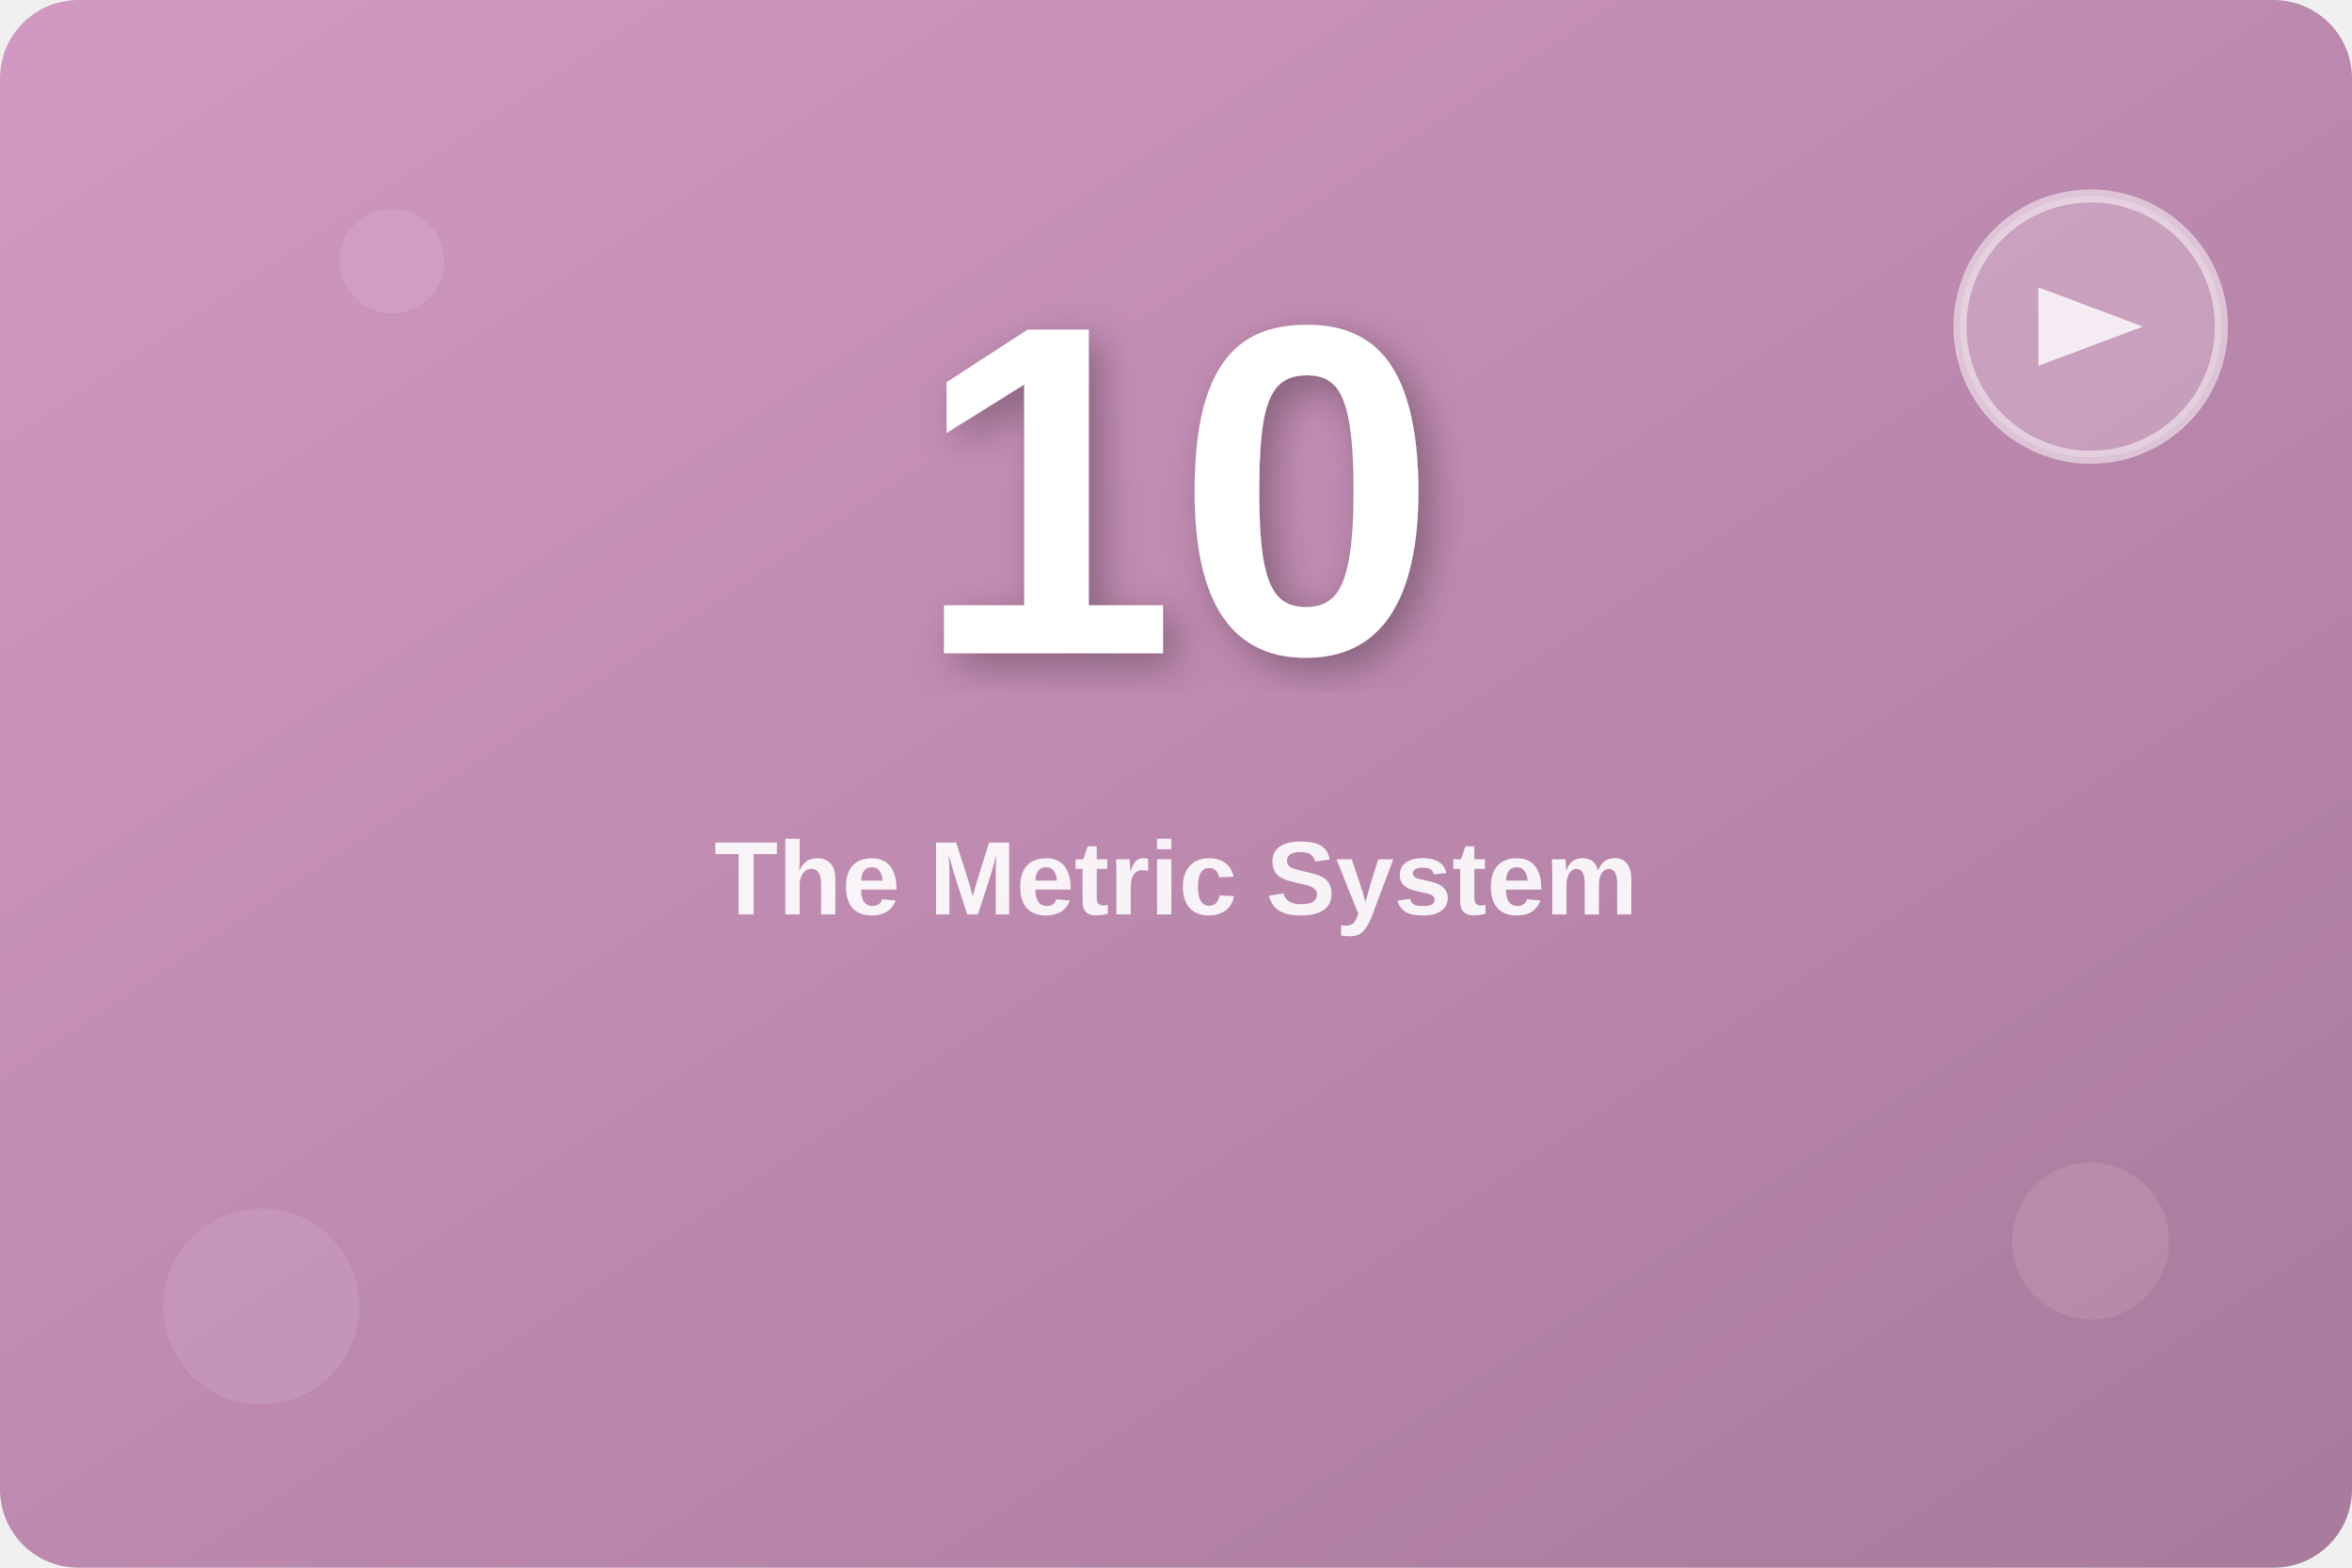
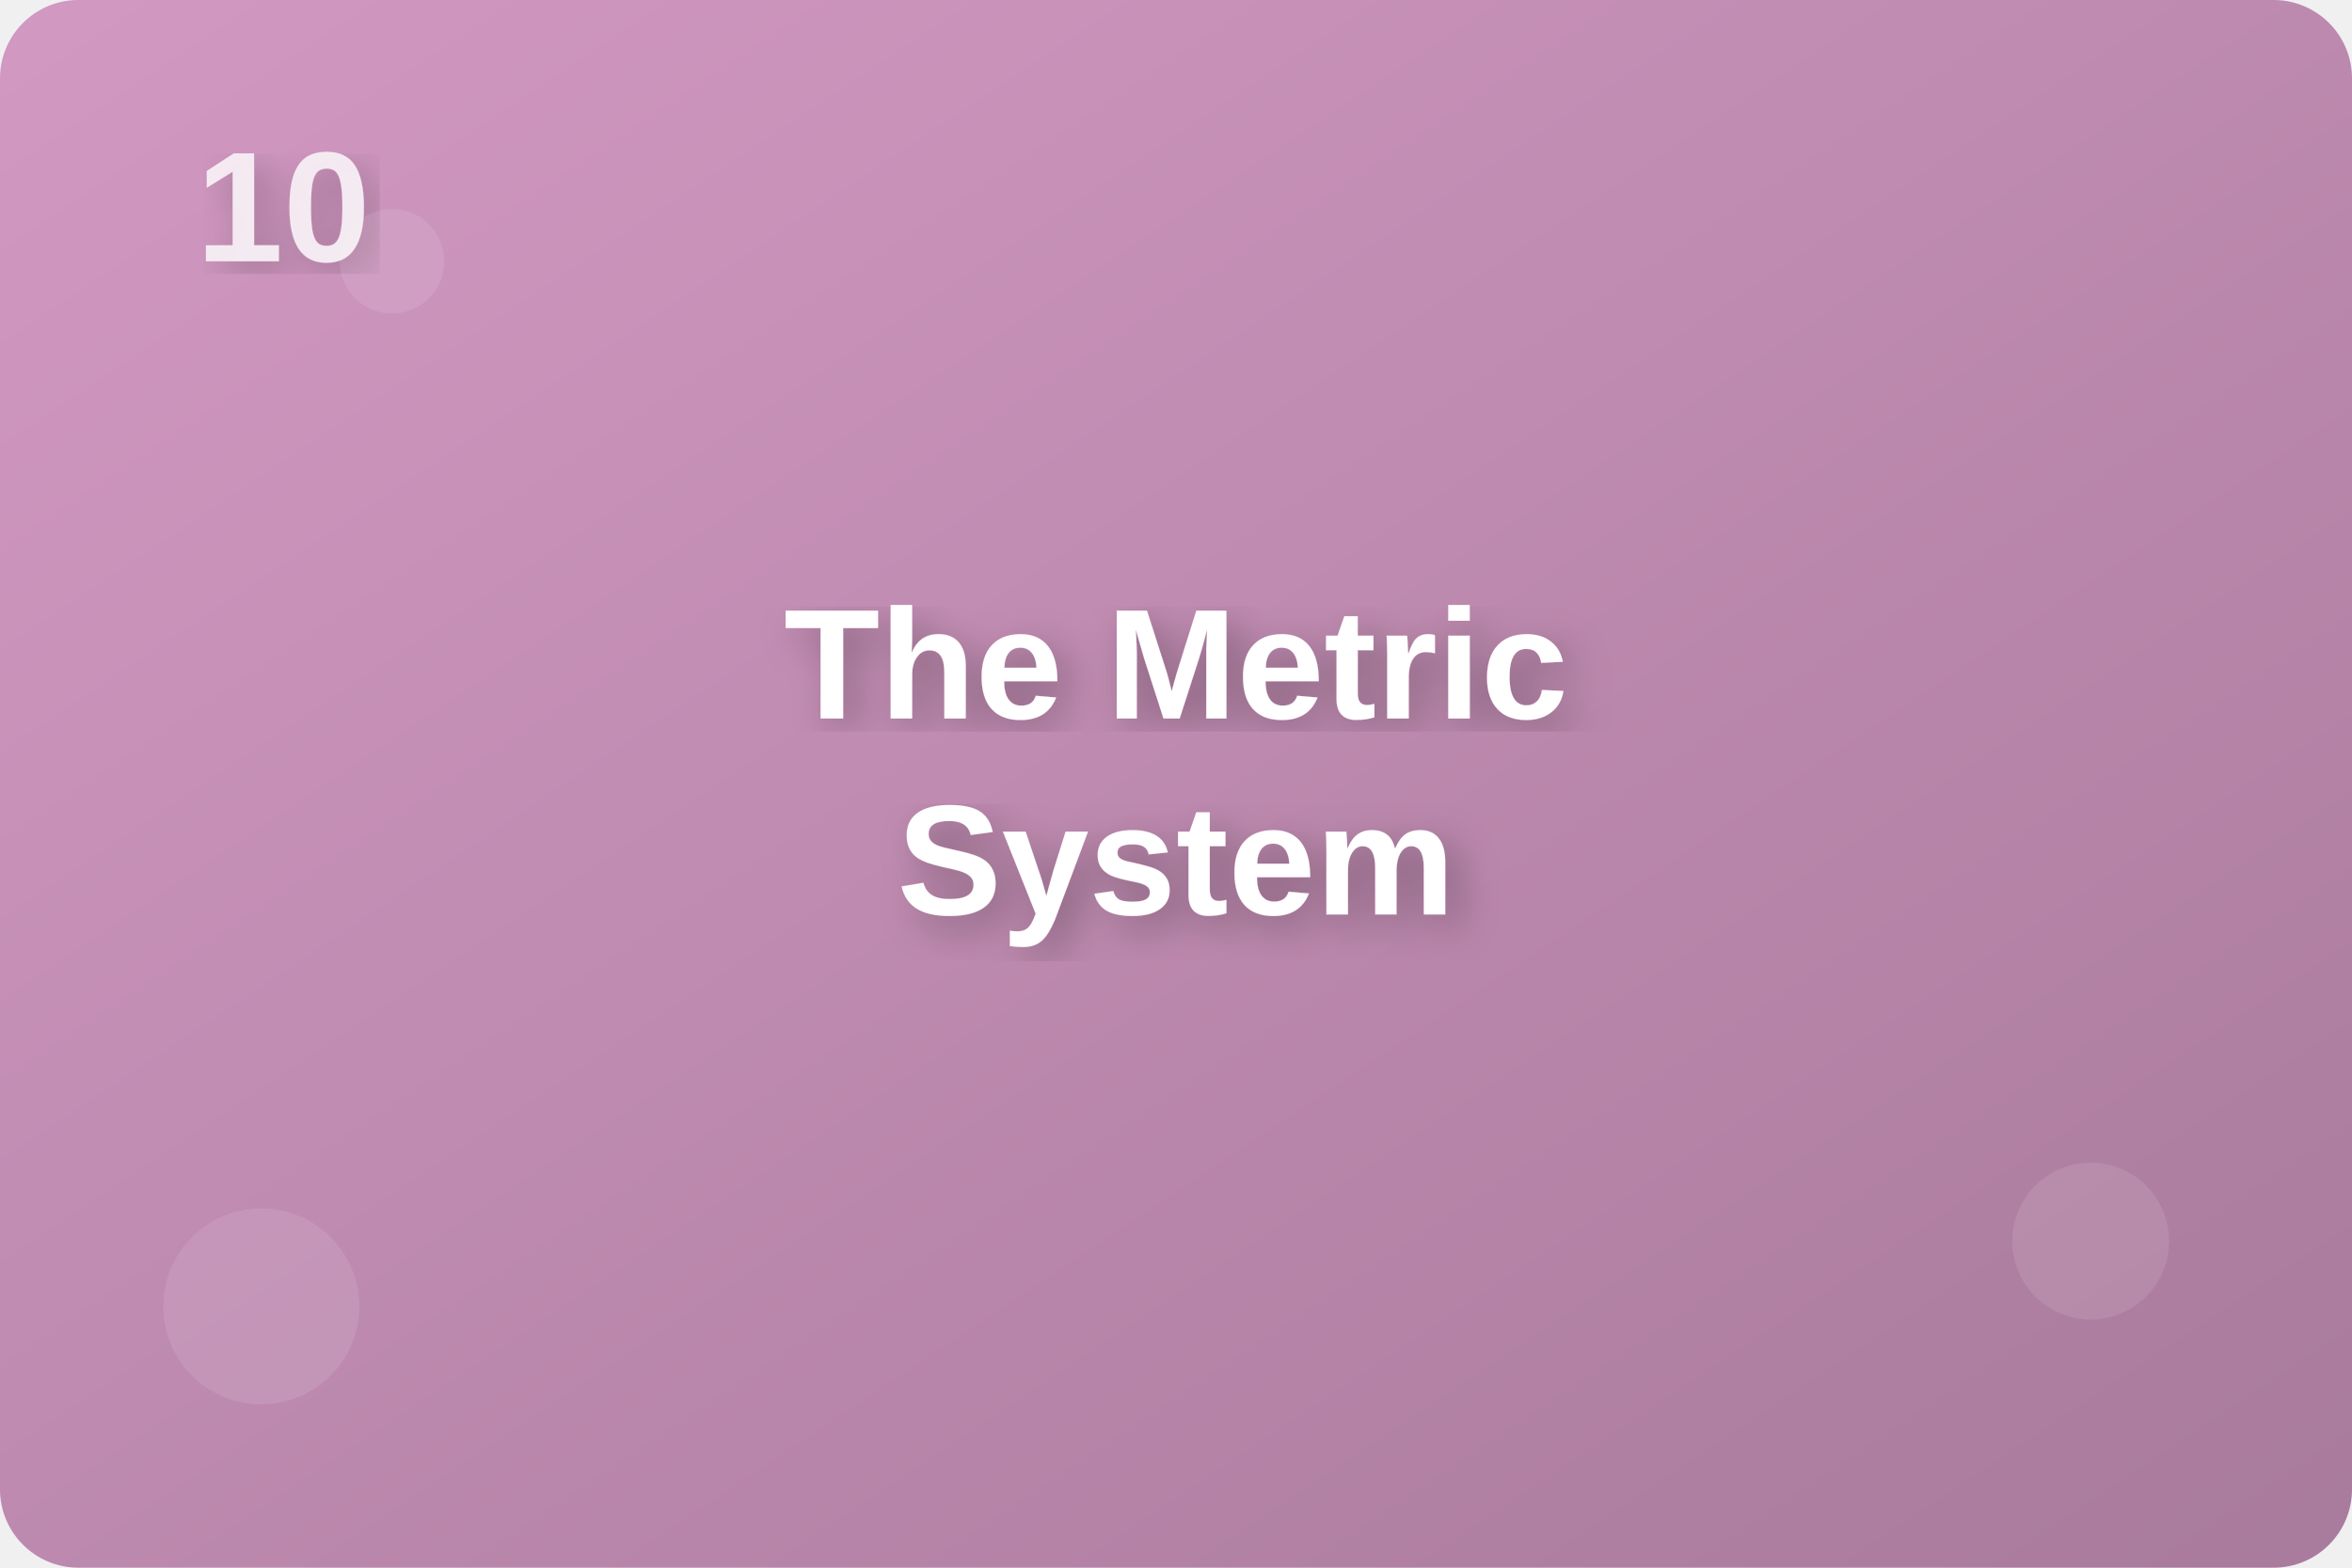
<svg xmlns="http://www.w3.org/2000/svg" width="360" height="240">
  <defs>
    <linearGradient id="grad10" x1="0%" y1="0%" x2="100%" y2="100%">
      <stop offset="0%" style="stop-color:#d299c2;stop-opacity:1" />
      <stop offset="100%" style="stop-color:#a87a9b;stop-opacity:1" />
    </linearGradient>
    <filter id="shadow">
      <feDropShadow dx="2" dy="2" stdDeviation="3" flood-color="rgba(0,0,0,0.3)" />
    </filter>
  </defs>
  <rect width="100%" height="100%" fill="url(#grad10)" rx="12" />
-   <text x="180" y="100" font-family="Arial, sans-serif" font-size="72" font-weight="bold" text-anchor="middle" fill="white" filter="url(#shadow)">10</text>
-   <text x="180" y="140" font-family="Arial, sans-serif" font-size="16" font-weight="600" text-anchor="middle" fill="rgba(255,255,255,0.9)">The Metric System</text>
-   <circle cx="320" cy="50" r="20" fill="rgba(255,255,255,0.2)" stroke="rgba(255,255,255,0.5)" stroke-width="2" />
-   <polygon points="312,44 312,56 328,50" fill="rgba(255,255,255,0.8)" />
+   <text x="30" y="40" font-family="Arial, sans-serif" font-size="24" font-weight="bold" fill="rgba(255,255,255,0.8)" filter="url(#shadow)">10</text>
+   <text x="180" y="110" font-family="Arial, sans-serif" font-size="24" font-weight="700" text-anchor="middle" fill="white" filter="url(#shadow)">The Metric</text>
+   <text x="180" y="140" font-family="Arial, sans-serif" font-size="24" font-weight="700" text-anchor="middle" fill="white" filter="url(#shadow)">System</text>
  <circle cx="40" cy="200" r="15" fill="rgba(255,255,255,0.1)" />
  <circle cx="320" cy="190" r="12" fill="rgba(255,255,255,0.1)" />
  <circle cx="60" cy="40" r="8" fill="rgba(255,255,255,0.1)" />
</svg>
